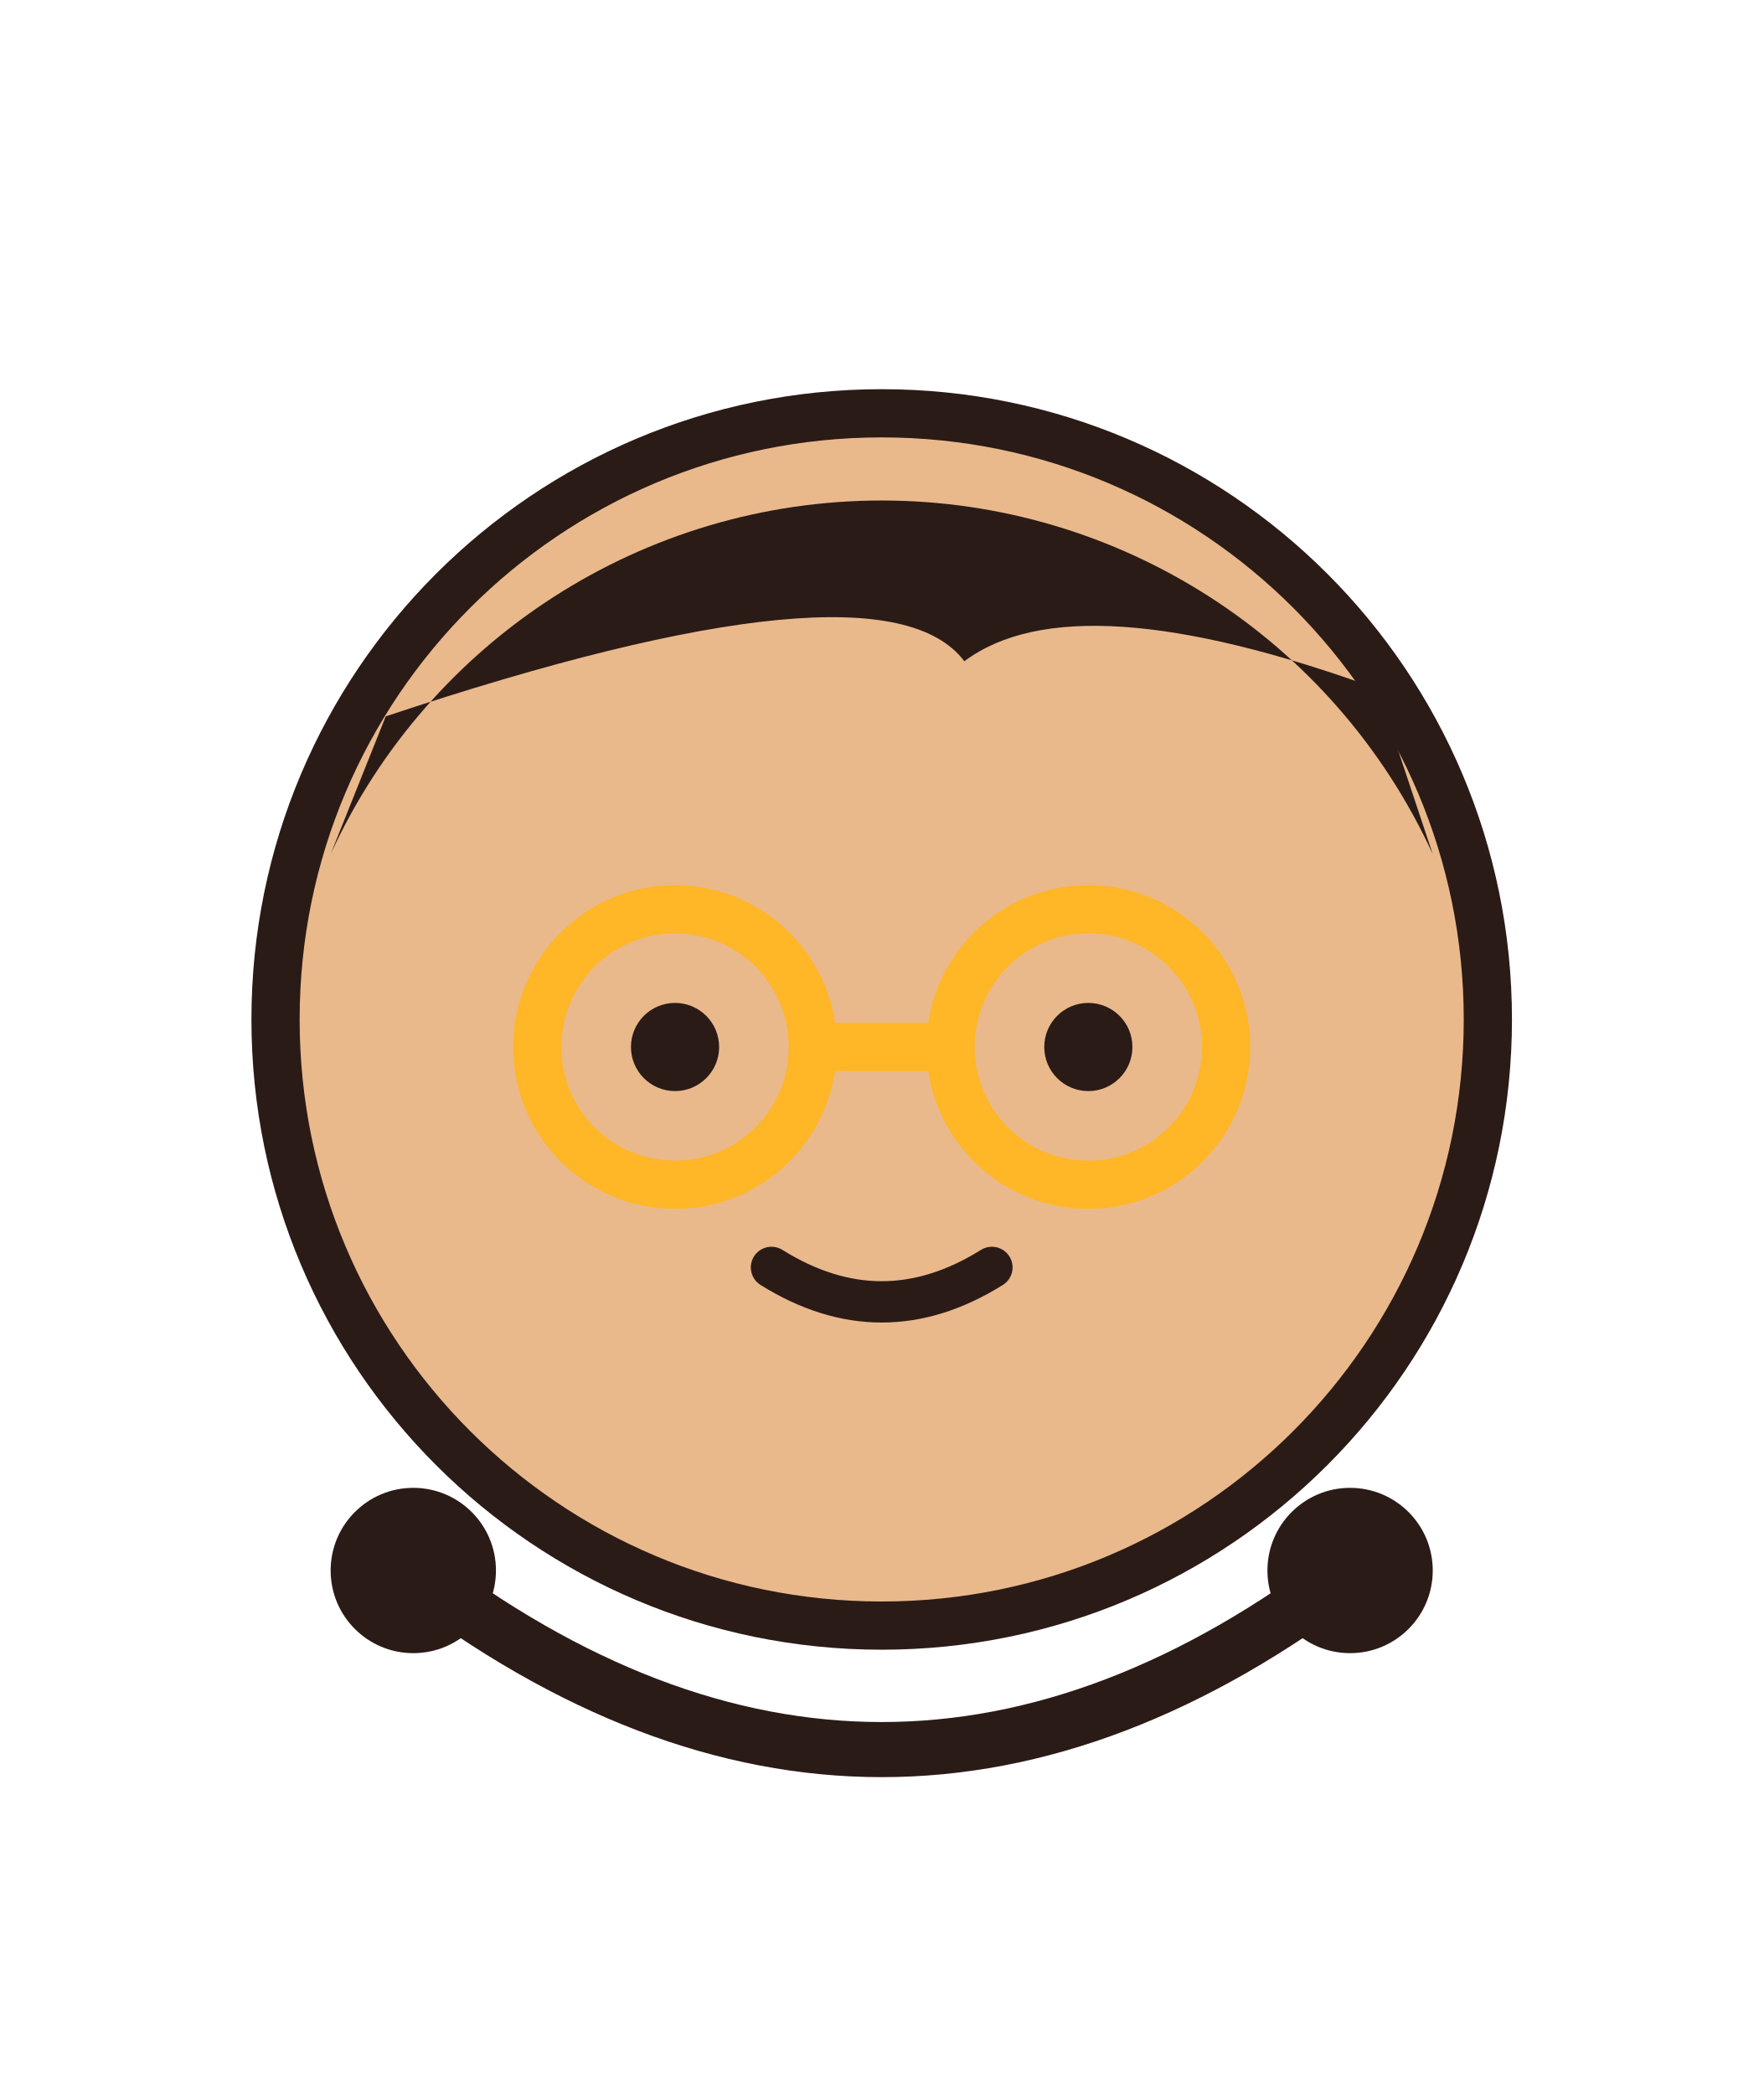
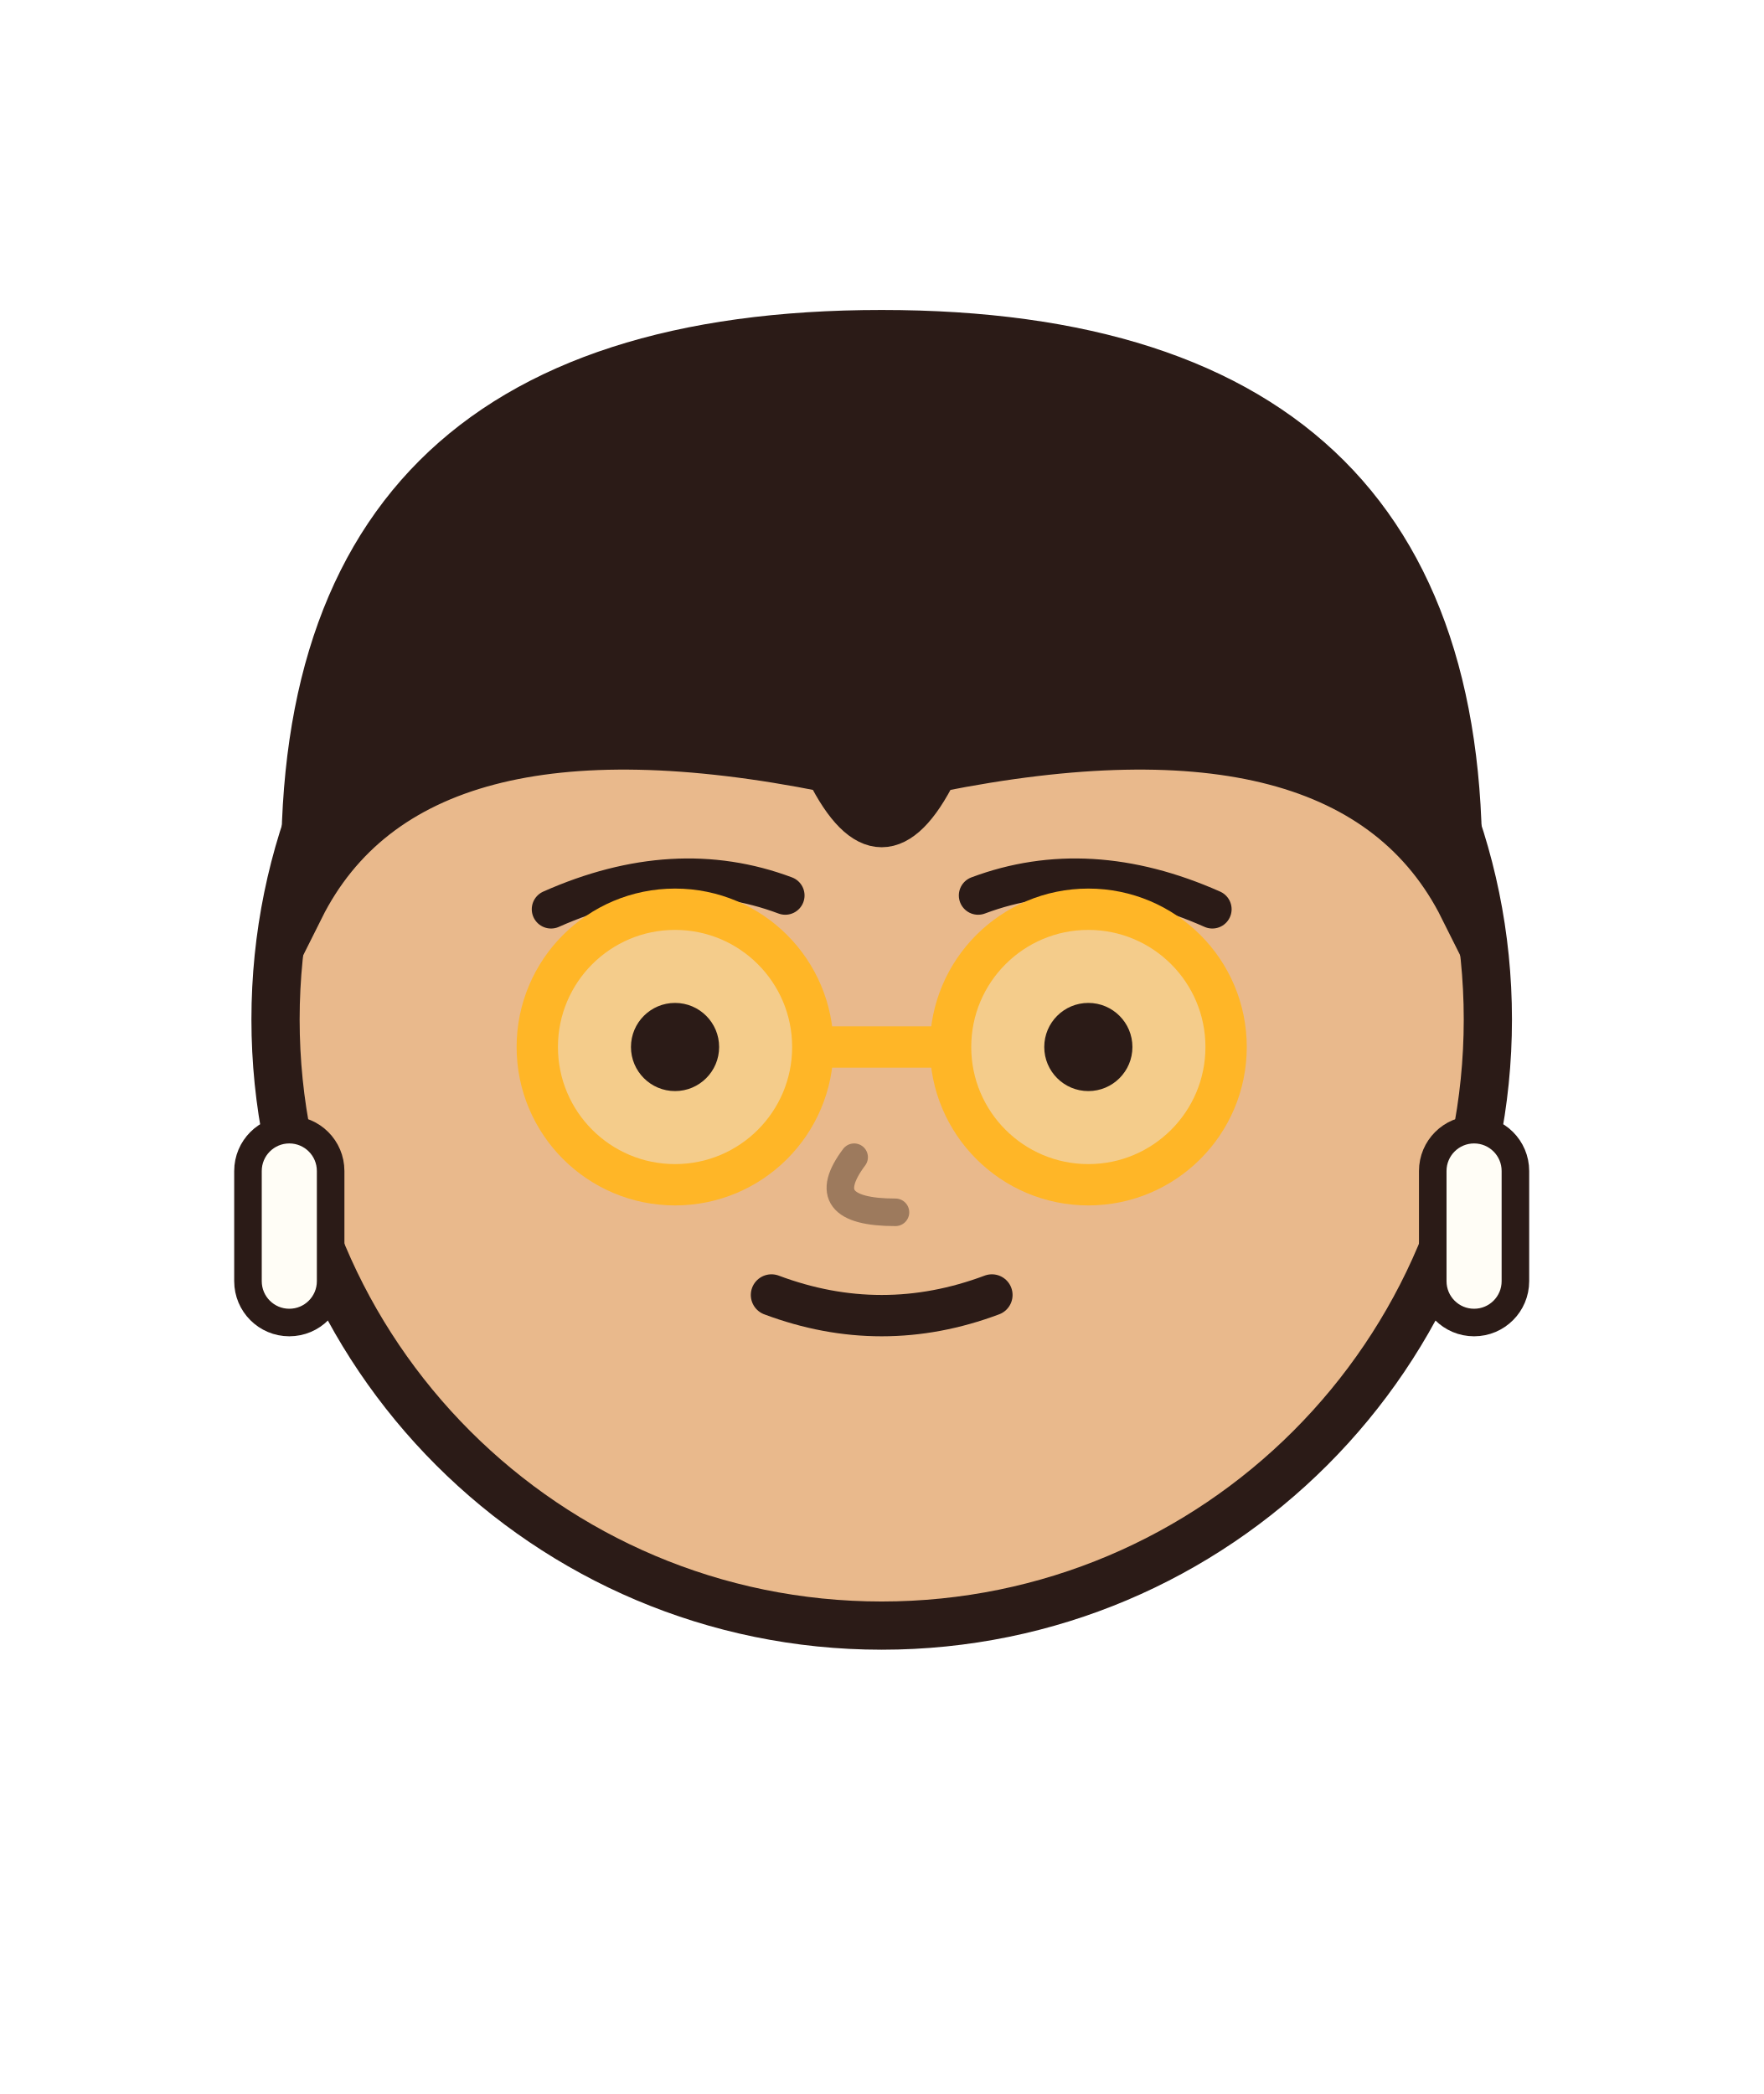
<svg xmlns="http://www.w3.org/2000/svg" viewBox="-64 -68 128 152">
-   <path d="M -34 46 Q 0 72 34 46" stroke="#2B1B17" stroke-width="4" fill="none" />
-   <circle cx="-34" cy="46" r="6" fill="#2B1B17" />
-   <circle cx="34" cy="46" r="6" fill="#2B1B17" />
  <circle cx="0" cy="6" r="44" fill="#E9B98C" stroke="#2B1B17" stroke-width="3.5" />
-   <path d="M -40 -6 A 44 44 0 0 1 40 -6 L 36 -18 Q 14 -26 6 -20 Q 0 -28 -36 -16 Z" fill="#2B1B17" />
-   <circle cx="-15" cy="8" r="10" fill="none" stroke="#FFB627" stroke-width="3.5" />
-   <circle cx="15" cy="8" r="10" fill="none" stroke="#FFB627" stroke-width="3.5" />
-   <line x1="-5" y1="8" x2="5" y2="8" stroke="#FFB627" stroke-width="3.5" />
+   <path d="M -42 -2 Q -44 -44 0 -44 Q 44 -44 42 -2 Q 34 -18 4 -12 Q 0 -4 -4 -12 Q -34 -18 -42 -2 Z" fill="#2B1B17" stroke="#2B1B17" stroke-width="3" />
+   <path d="M -24 -2 Q -15 -6 -7 -3" stroke="#2B1B17" stroke-width="2.8" fill="none" stroke-linecap="round" />
+   <path d="M 24 -2 Q 15 -6 7 -3" stroke="#2B1B17" stroke-width="2.8" fill="none" stroke-linecap="round" />
+   <circle cx="-15" cy="8" r="10" fill="#FFE08A" fill-opacity="0.5" stroke="#FFB627" stroke-width="3" />
+   <circle cx="15" cy="8" r="10" fill="#FFE08A" fill-opacity="0.5" stroke="#FFB627" stroke-width="3" />
+   <line x1="-5" y1="8" x2="5" y2="8" stroke="#FFB627" stroke-width="3" />
  <circle cx="-15" cy="8" r="3.2" fill="#2B1B17" />
  <circle cx="15" cy="8" r="3.2" fill="#2B1B17" />
-   <path d="M -8 24 Q 0 29 8 24" stroke="#2B1B17" stroke-width="3" fill="none" stroke-linecap="round" />
+   <rect x="-46" y="14" width="6" height="14" rx="3" fill="#FFFDF6" stroke="#2B1B17" stroke-width="2" />
+   <rect x="40" y="14" width="6" height="14" rx="3" fill="#FFFDF6" stroke="#2B1B17" stroke-width="2" />
+   <path d="M -2 16 Q -5 20 1 20" stroke="#2B1B17" stroke-width="2" fill="none" stroke-linecap="round" opacity="0.4" />
+   <path d="M -8 26 Q 0 29 8 26" stroke="#2B1B17" stroke-width="3" fill="none" stroke-linecap="round" />
</svg>
